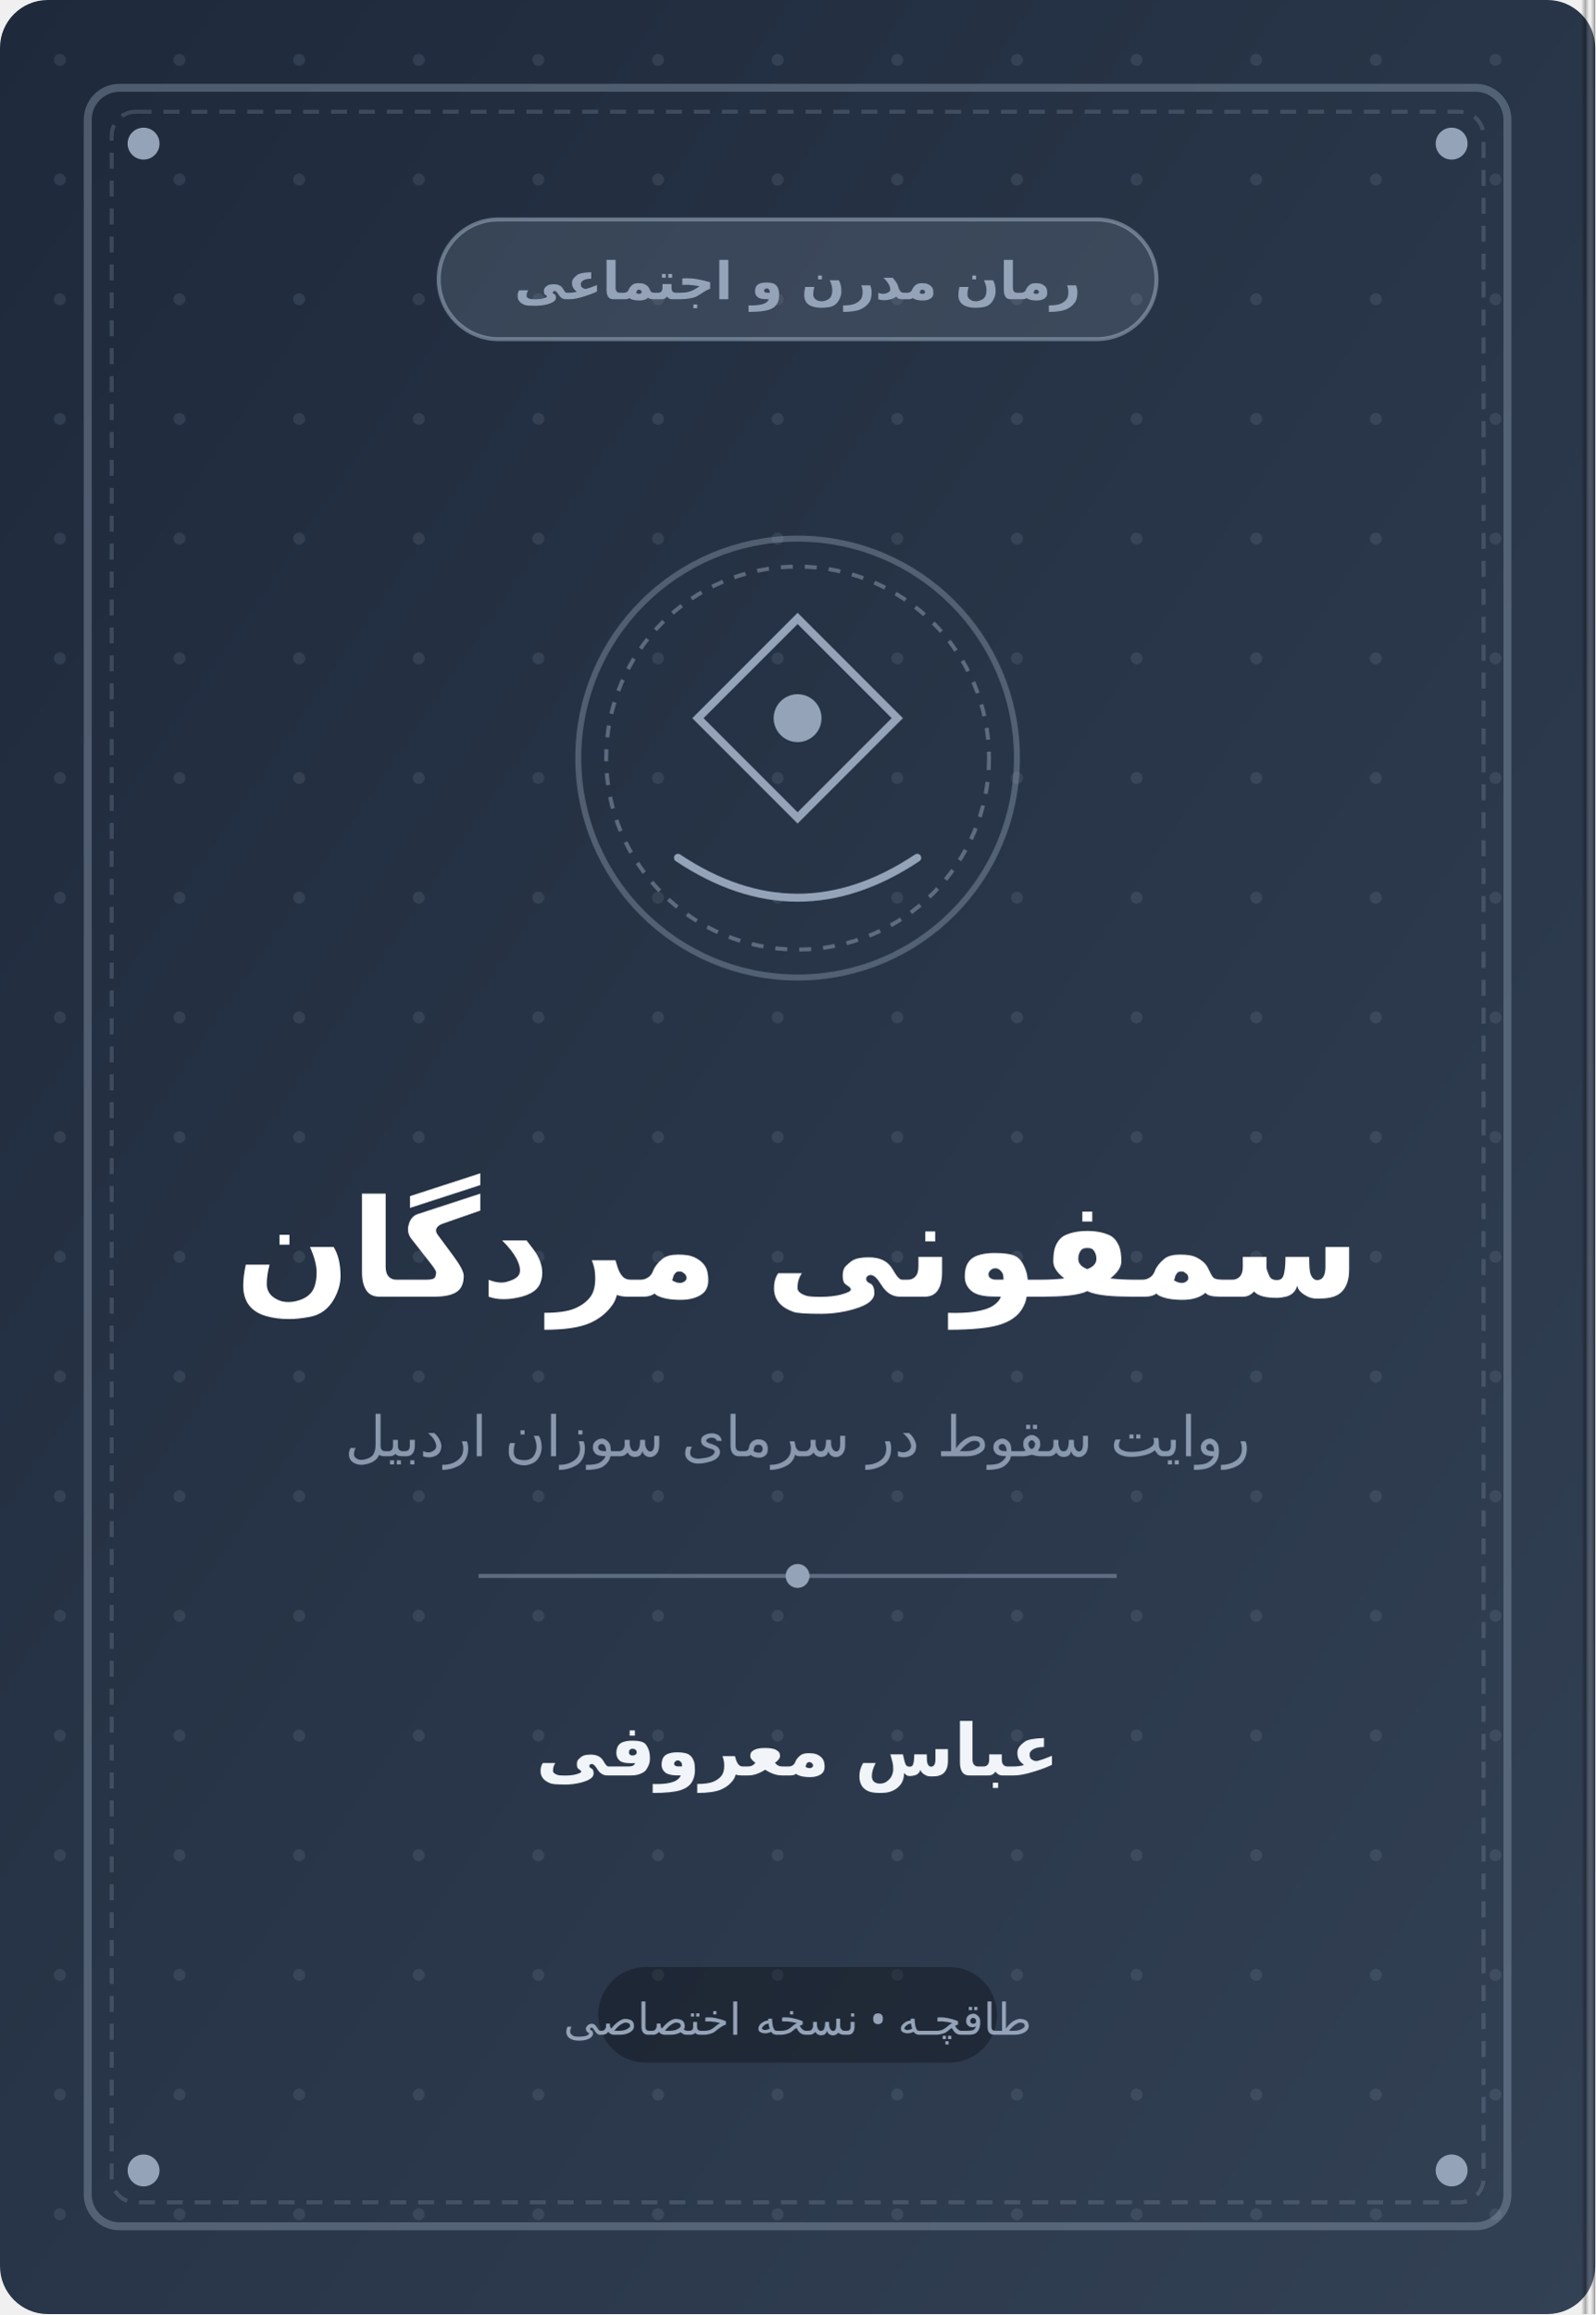
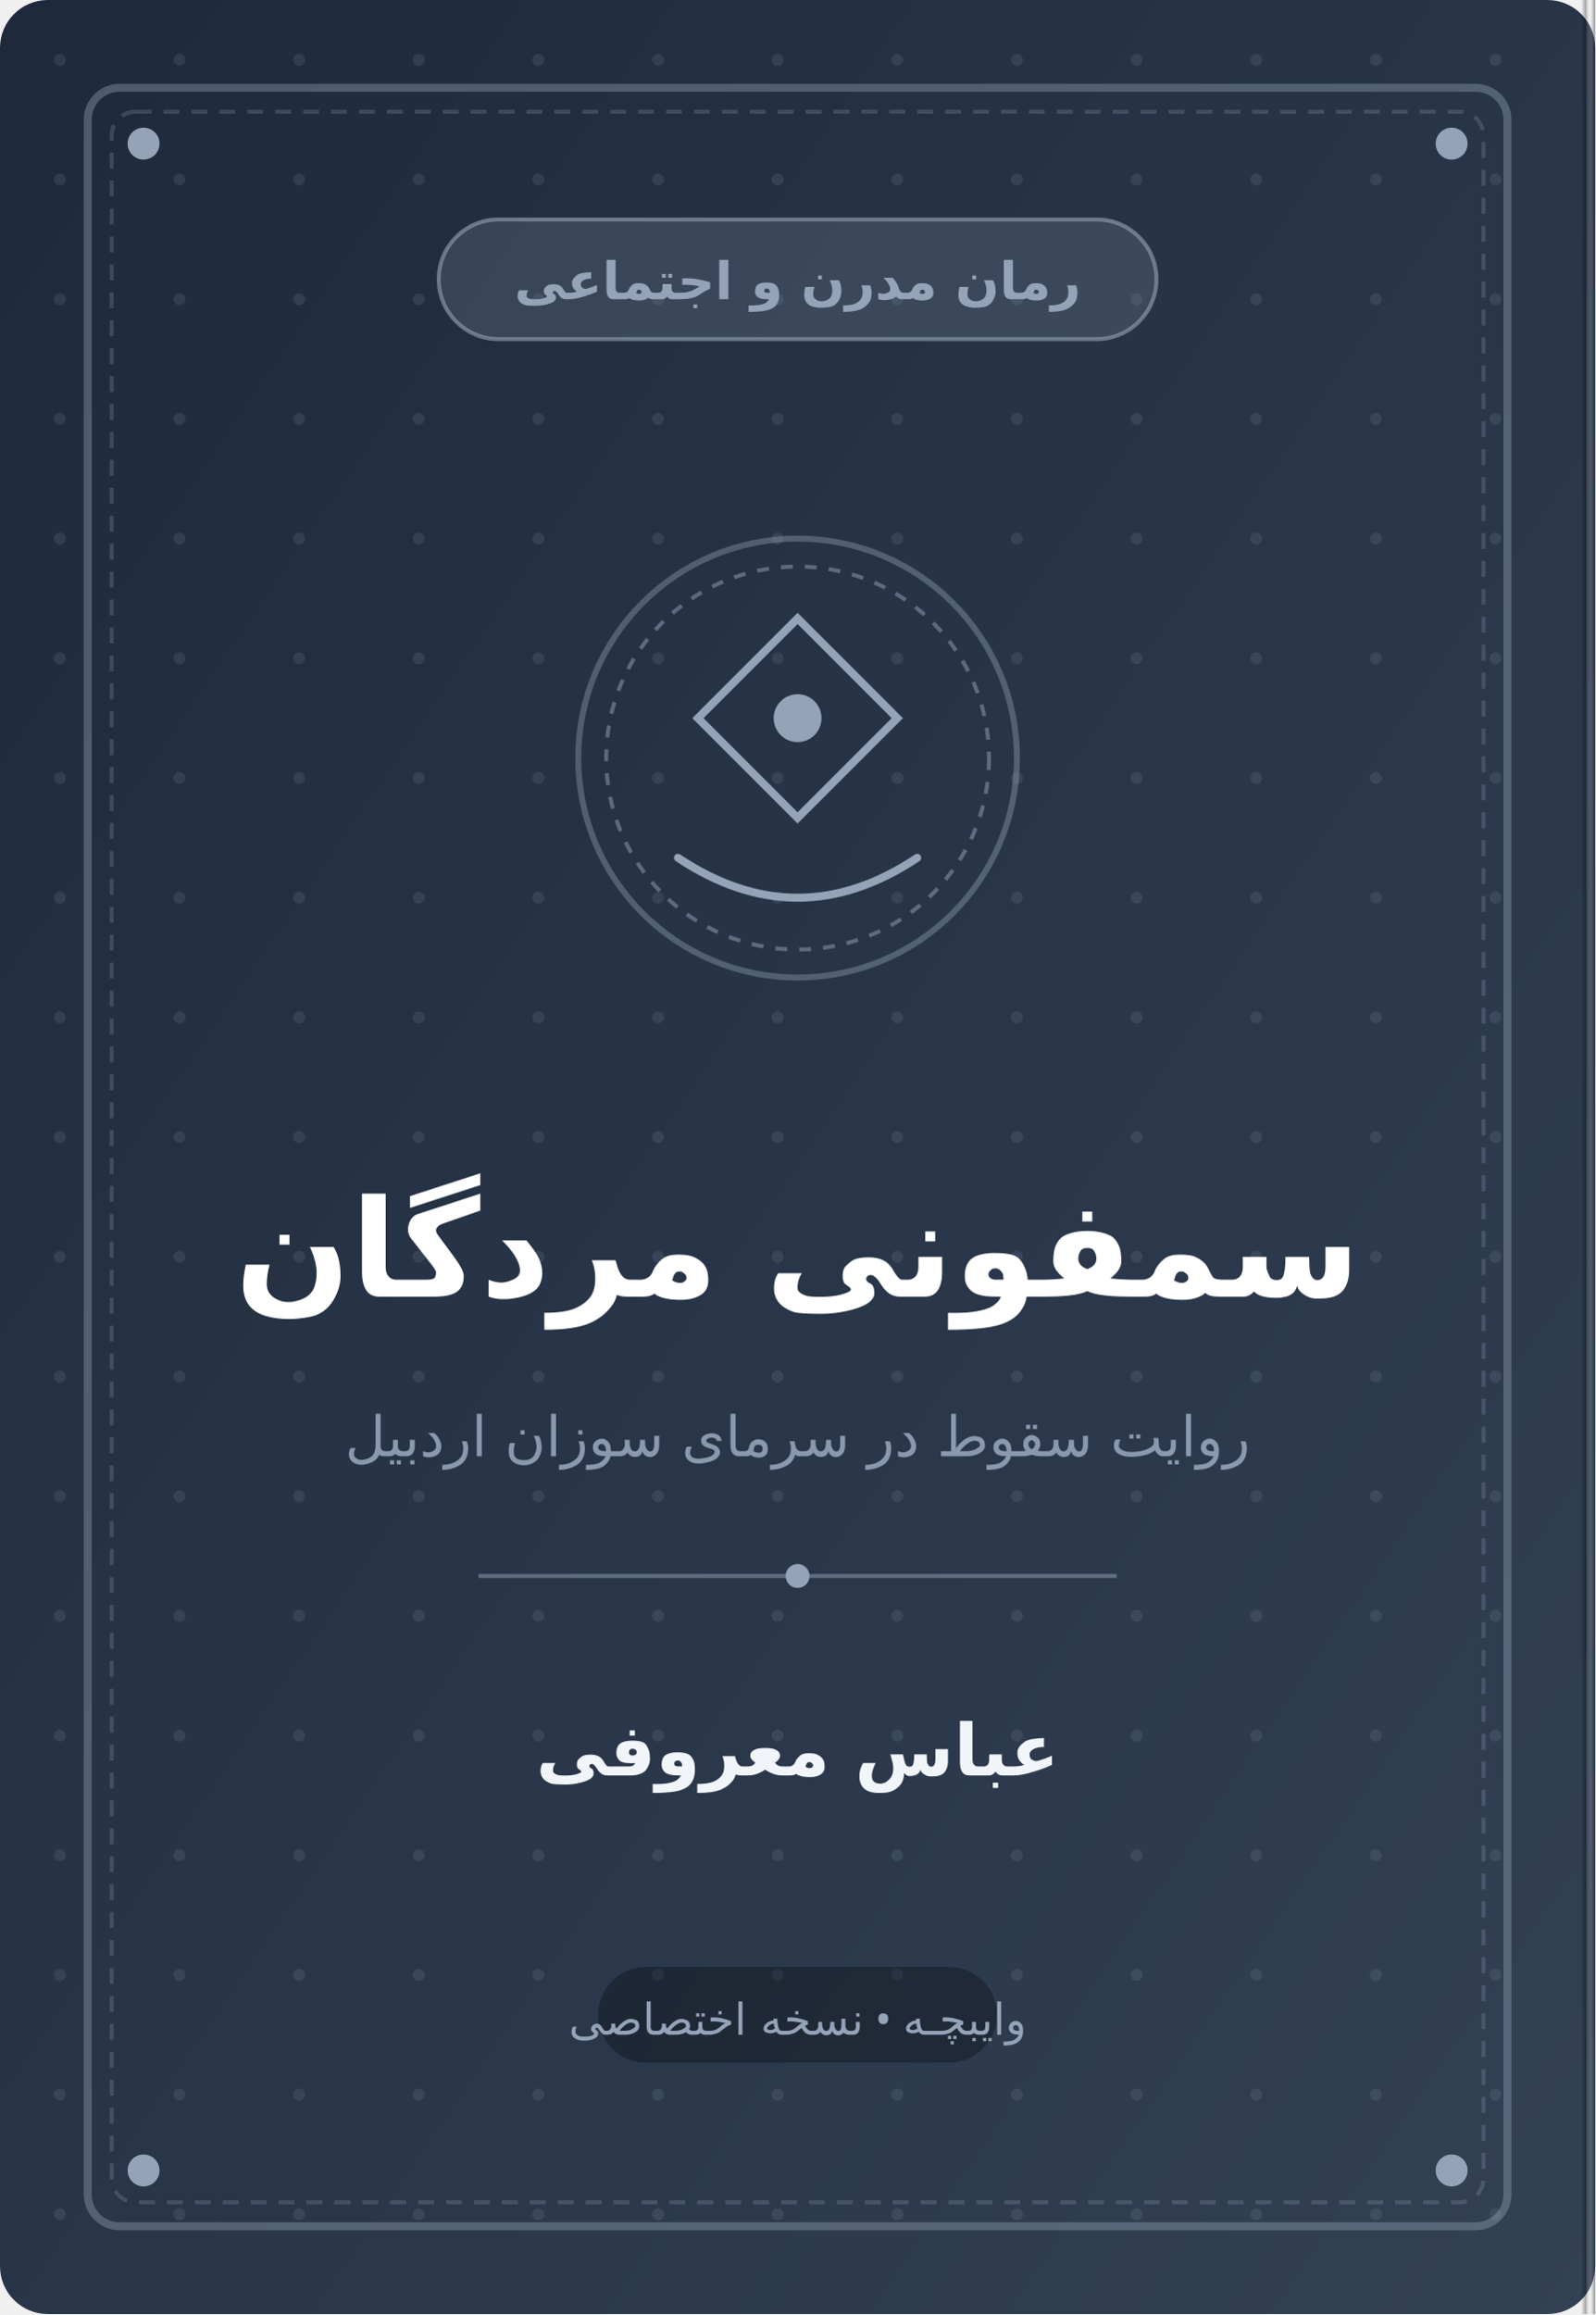
<svg xmlns="http://www.w3.org/2000/svg" viewBox="0 0 400 580" width="100%" height="100%">
  <defs>
    <linearGradient id="bg-9" x1="0%" y1="0%" x2="100%" y2="100%">
      <stop offset="0%" stop-color="#1e293b" />
      <stop offset="100%" stop-color="#334155" />
    </linearGradient>
    <linearGradient id="spine-shadow" x1="100%" y1="0%" x2="0%" y2="0%">
      <stop offset="0%" stop-color="#000000" stop-opacity="0.4" />
      <stop offset="4%" stop-color="#ffffff" stop-opacity="0.15" />
      <stop offset="7%" stop-color="#000000" stop-opacity="0.3" />
      <stop offset="10%" stop-color="#000000" stop-opacity="0" />
    </linearGradient>
    <pattern id="pat-9" width="30" height="30" patternUnits="userSpaceOnUse">
      <circle cx="15" cy="15" r="1.5" fill="#94a3b8" fill-opacity="0.15" />
    </pattern>
  </defs>
  <rect width="400" height="580" rx="12" fill="url(#bg-9)" />
  <rect width="400" height="580" rx="12" fill="url(#pat-9)" />
  <rect x="22" y="22" width="356" height="536" rx="8" fill="none" stroke="#94a3b8" stroke-width="2" stroke-opacity="0.4" />
  <rect x="28" y="28" width="344" height="524" rx="6" fill="none" stroke="#94a3b8" stroke-width="1" stroke-opacity="0.25" stroke-dasharray="4 3" />
  <circle cx="36" cy="36" r="4" fill="#94a3b8" />
  <circle cx="364" cy="36" r="4" fill="#94a3b8" />
  <circle cx="36" cy="544" r="4" fill="#94a3b8" />
  <circle cx="364" cy="544" r="4" fill="#94a3b8" />
  <rect x="110" y="55" width="180" height="30" rx="15" fill="#94a3b8" fill-opacity="0.2" stroke="#94a3b8" stroke-width="1" stroke-opacity="0.6" />
  <text x="200" y="75" font-family="'Vazirmatn', Tahoma, sans-serif" font-size="13" font-weight="bold" fill="#94a3b8" text-anchor="middle" direction="rtl">رمان مدرن و اجتماعی</text>
  <g transform="translate(200, 190)">
    <circle cx="0" cy="0" r="55" fill="none" stroke="#94a3b8" stroke-width="1.5" stroke-opacity="0.4" />
    <circle cx="0" cy="0" r="48" fill="none" stroke="#94a3b8" stroke-width="1" stroke-dasharray="3 3" stroke-opacity="0.5" />
    <path d="M 0 -35 L 25 -10 L 0 15 L -25 -10 Z" fill="none" stroke="#94a3b8" stroke-width="2" />
    <circle cx="0" cy="-10" r="6" fill="#94a3b8" />
    <path d="M -30 25 Q 0 45 30 25" fill="none" stroke="#94a3b8" stroke-width="2" stroke-linecap="round" />
  </g>
  <text x="200" y="325" font-family="'Vazirmatn', Tahoma, sans-serif" font-size="34" font-weight="900" fill="#ffffff" text-anchor="middle" direction="rtl">
    سمفونی مردگان
  </text>
  <text x="200" y="365" font-family="'Vazirmatn', Tahoma, sans-serif" font-size="14" fill="#94a3b8" text-anchor="middle" opacity="0.9" direction="rtl">
    روایت سقوط در سرمای سوزان اردبیل
  </text>
  <line x1="120" y1="395" x2="280" y2="395" stroke="#94a3b8" stroke-width="1" stroke-opacity="0.5" />
  <circle cx="200" cy="395" r="3" fill="#94a3b8" />
  <text x="200" y="445" font-family="'Vazirmatn', Tahoma, sans-serif" font-size="18" font-weight="bold" fill="#f1f5f9" text-anchor="middle" direction="rtl">
    عباس معروفی
  </text>
  <g transform="translate(200, 505)">
    <rect x="-50" y="-12" width="100" height="24" rx="12" fill="#000000" fill-opacity="0.3" />
-     <text x="0" y="5" font-family="'Vazirmatn', Tahoma, sans-serif" font-size="11" fill="#94a3b8" text-anchor="middle" direction="rtl">طاقچـه • نسخه اختصاصی</text>
+     <text x="0" y="5" font-family="'Vazirmatn', Tahoma, sans-serif" font-size="11" fill="#94a3b8" text-anchor="middle" direction="rtl">وایبچـه • نسخه اختصاصی</text>
  </g>
  <rect x="365" y="0" width="35" height="580" rx="0" fill="url(#spine-shadow)" />
</svg>
